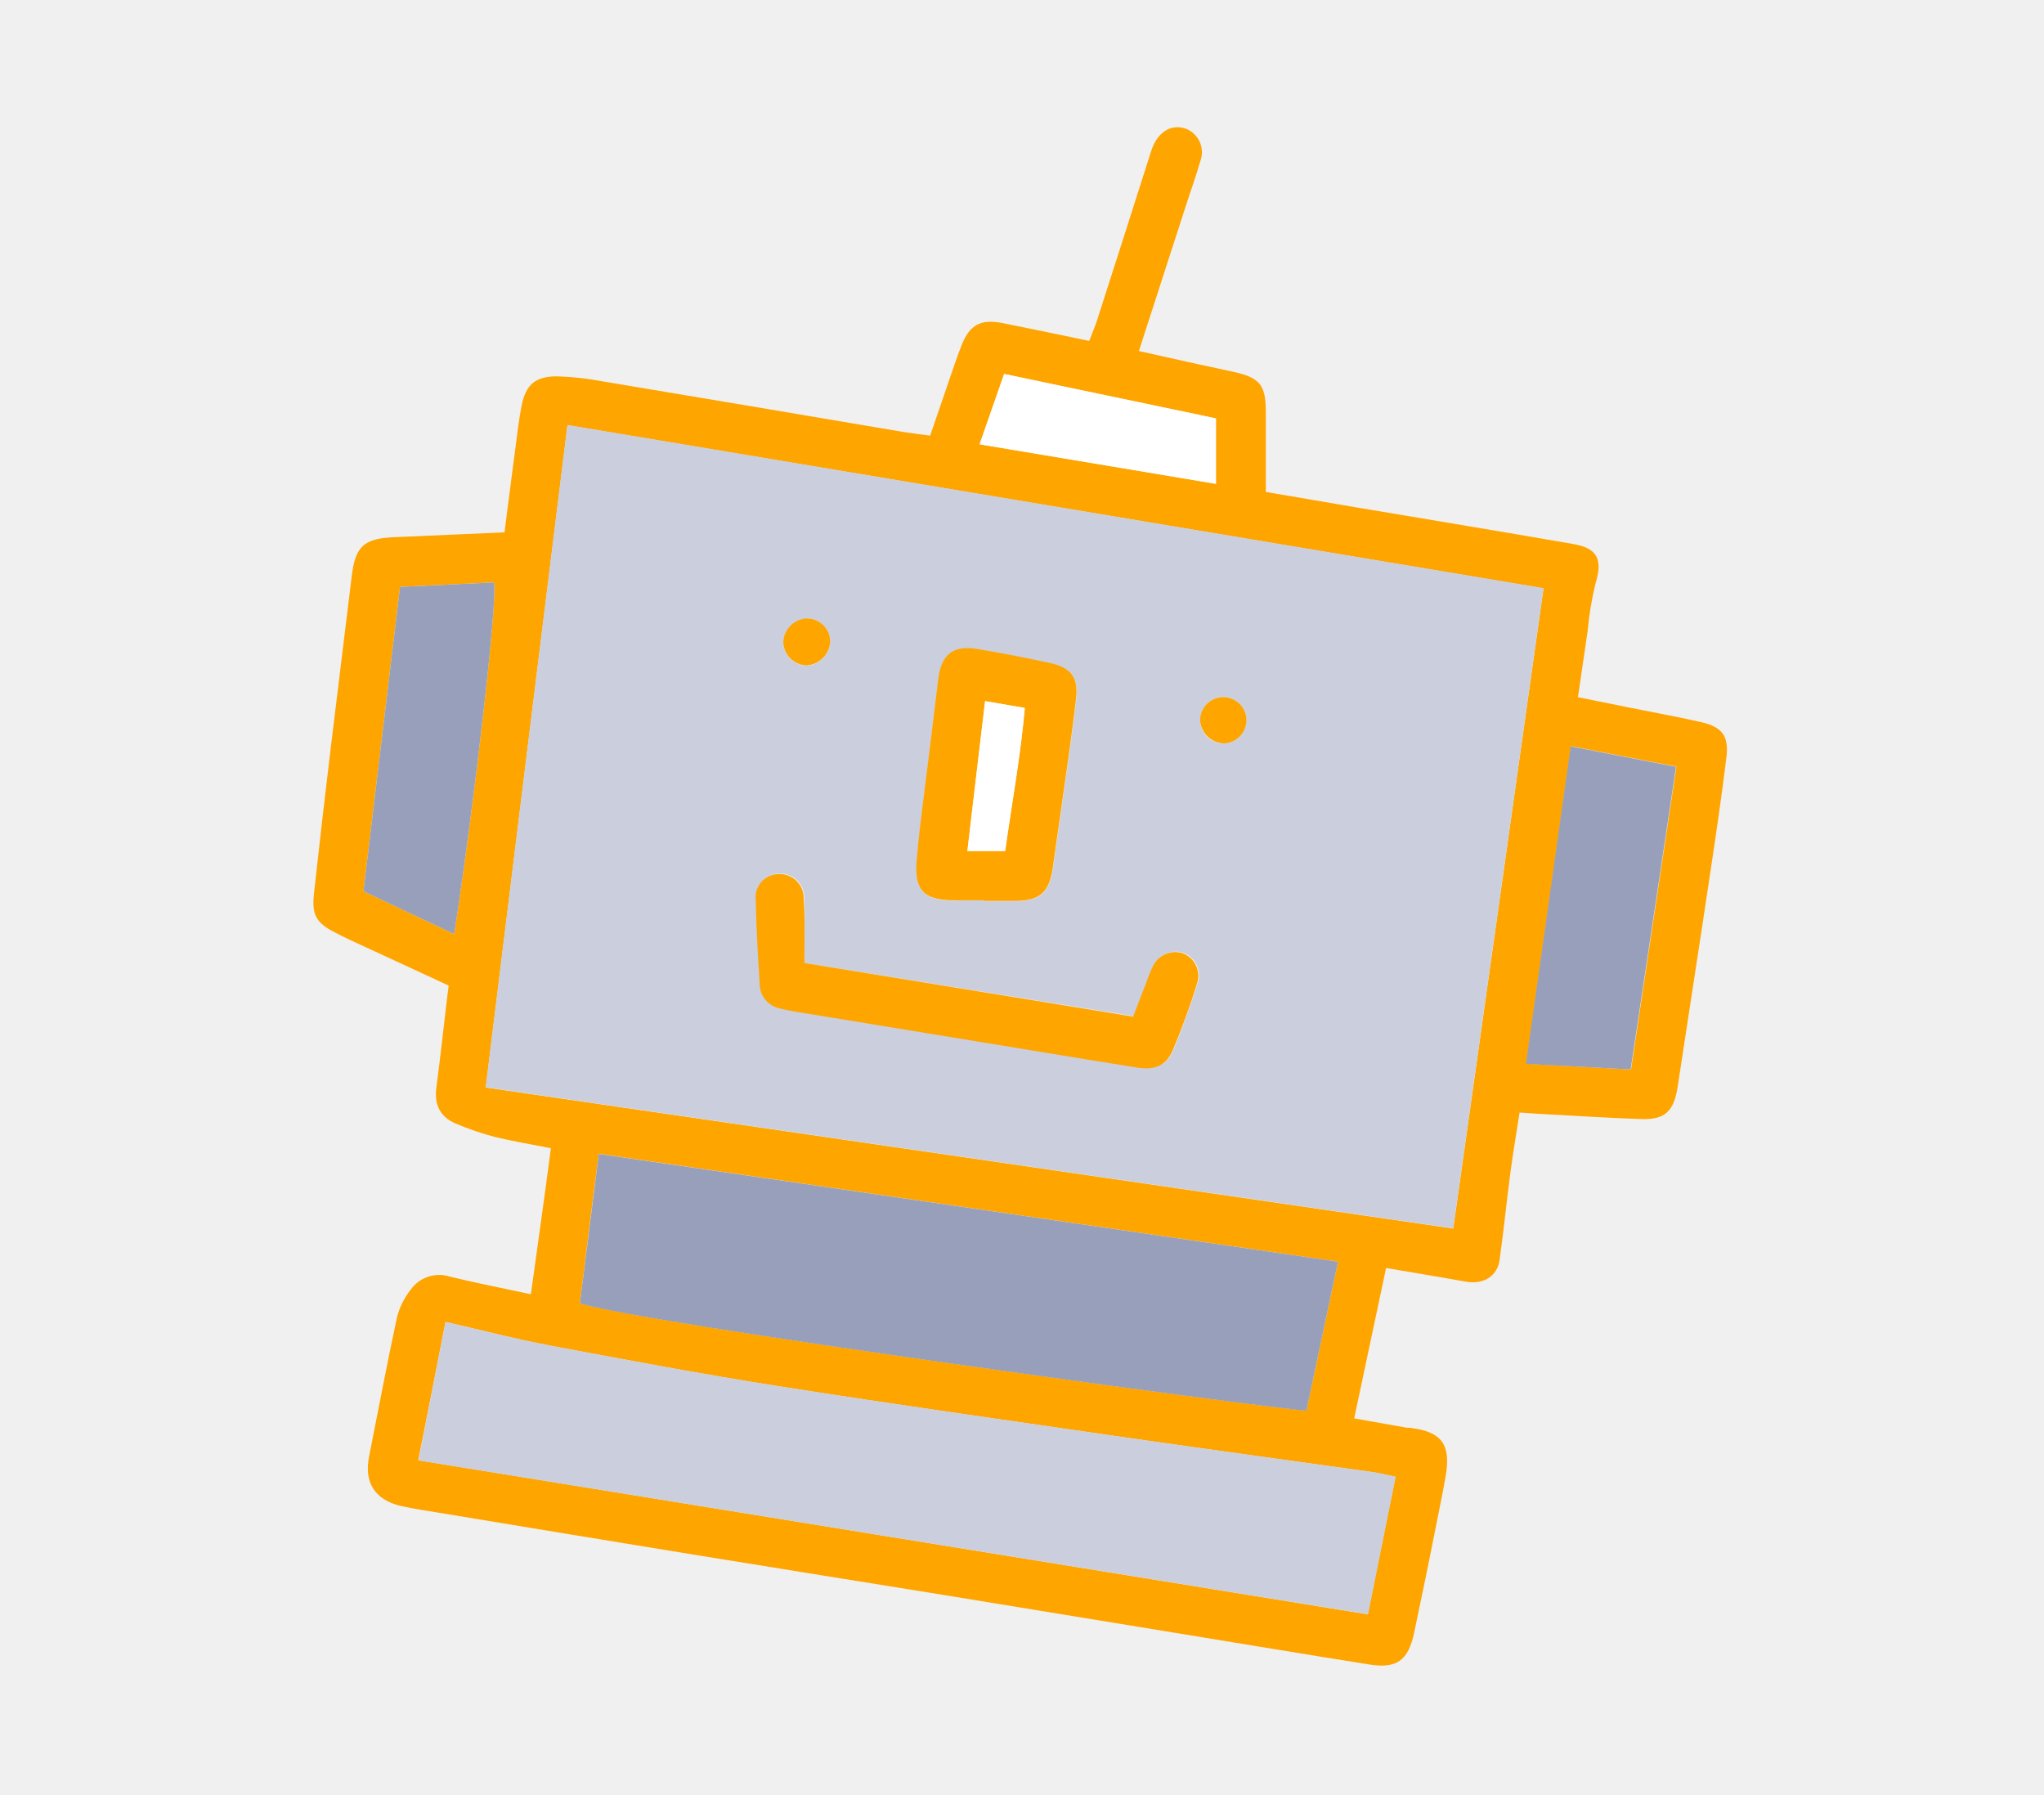
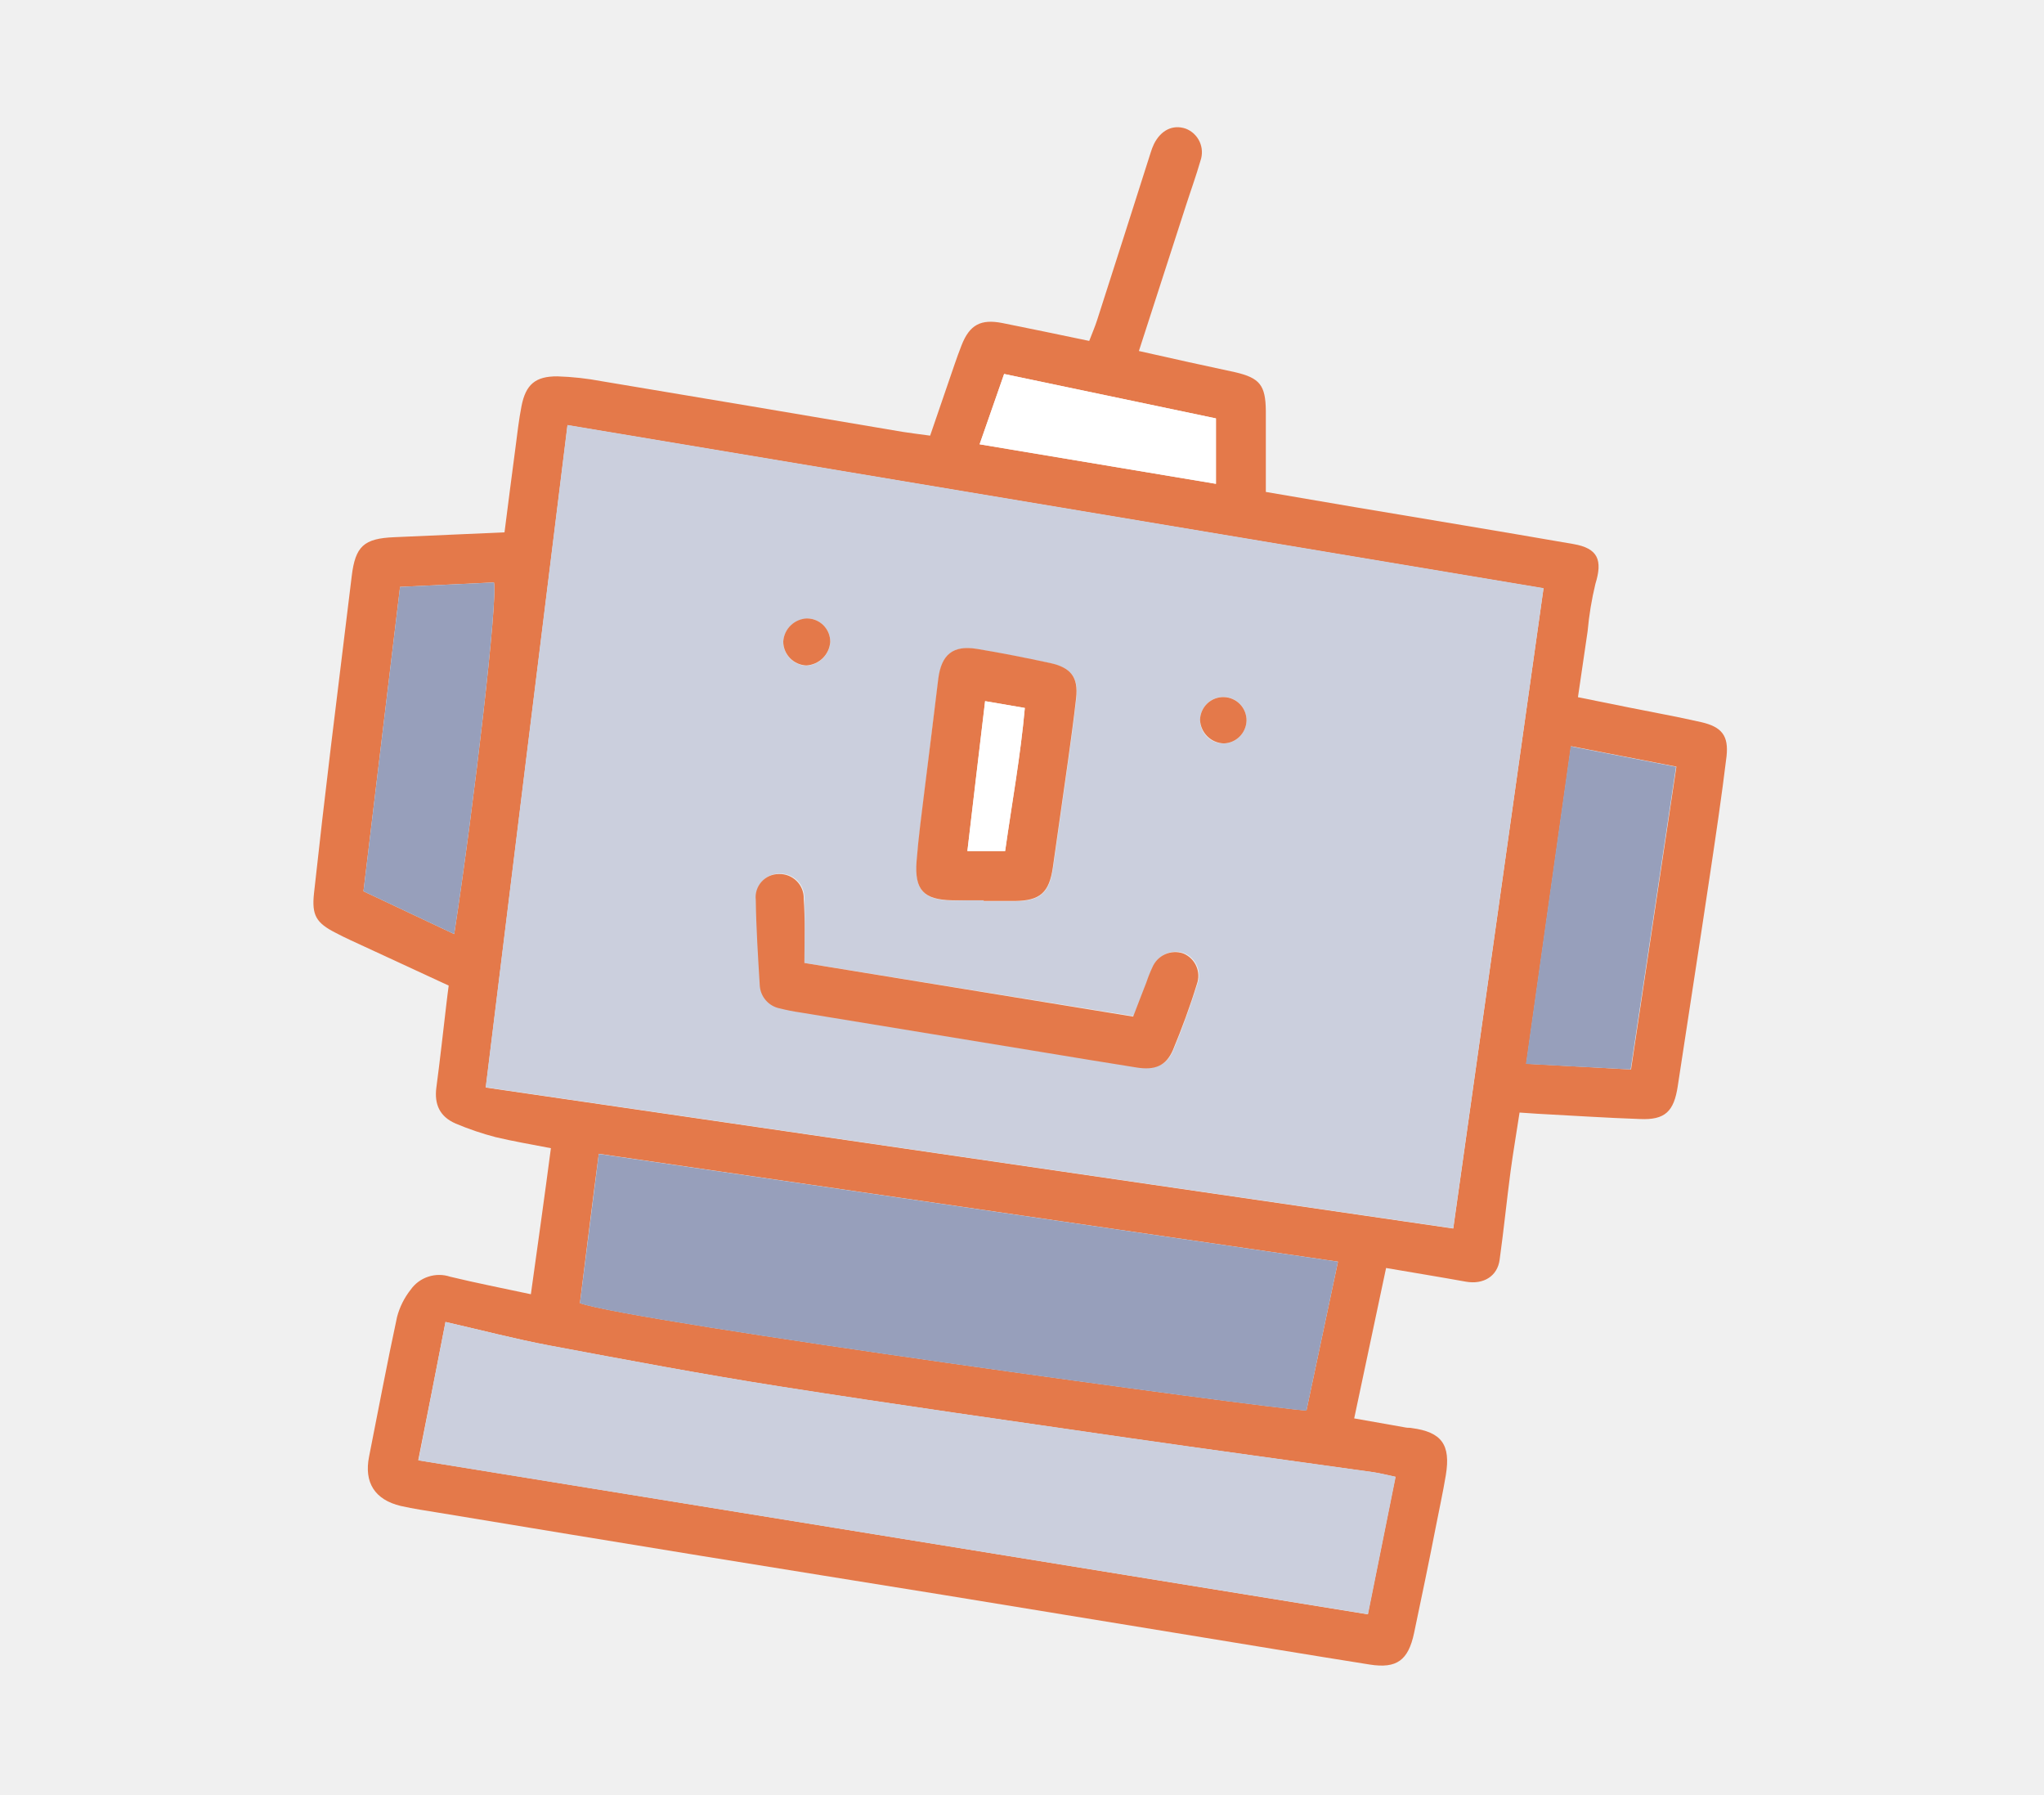
<svg xmlns="http://www.w3.org/2000/svg" width="90" height="79" viewBox="0 0 90 79" fill="none">
-   <path d="M22.214 23.435C22.379 22.148 22.532 20.936 22.694 19.727C22.775 19.106 22.844 18.482 22.964 17.87C23.15 16.937 23.564 16.559 24.548 16.568C25.199 16.589 25.848 16.66 26.489 16.781C30.915 17.519 35.337 18.263 39.755 19.013C40.127 19.073 40.505 19.115 40.955 19.178C41.217 18.412 41.479 17.648 41.741 16.886C41.939 16.319 42.122 15.749 42.341 15.194C42.695 14.294 43.187 14.033 44.141 14.222C45.395 14.471 46.643 14.735 47.96 15.008C48.083 14.684 48.212 14.39 48.308 14.09C49.098 11.634 49.884 9.176 50.666 6.716C50.705 6.585 50.754 6.458 50.813 6.335C51.113 5.735 51.638 5.468 52.208 5.663C52.478 5.766 52.698 5.972 52.82 6.235C52.941 6.499 52.955 6.799 52.859 7.073C52.664 7.751 52.421 8.417 52.205 9.089C51.527 11.189 50.852 13.268 50.147 15.452L52.322 15.938C53.012 16.091 53.708 16.238 54.395 16.388C55.472 16.64 55.724 16.961 55.736 18.086C55.736 18.986 55.736 19.886 55.736 20.786V21.656L59.636 22.322C62.852 22.862 66.071 23.393 69.284 23.951C70.361 24.137 70.574 24.653 70.247 25.706C70.082 26.39 69.968 27.086 69.905 27.788C69.767 28.724 69.629 29.663 69.479 30.692L71.723 31.145C72.788 31.361 73.859 31.55 74.918 31.793C75.818 32.003 76.118 32.393 76.022 33.293C75.809 35.048 75.548 36.797 75.287 38.543C74.825 41.636 74.342 44.723 73.874 47.813C73.706 48.926 73.319 49.313 72.209 49.262C70.709 49.211 69.209 49.109 67.709 49.031L66.908 48.977C66.773 49.877 66.626 50.714 66.512 51.566C66.341 52.859 66.212 54.155 66.032 55.448C65.939 56.183 65.315 56.564 64.532 56.42C63.386 56.213 62.237 56.027 61.031 55.82C60.557 58.055 60.104 60.2 59.627 62.441L61.916 62.846C61.997 62.861 62.081 62.846 62.162 62.867C63.473 63.041 63.884 63.593 63.662 64.937C63.533 65.714 63.362 66.485 63.212 67.259C62.912 68.801 62.588 70.346 62.264 71.888C62.009 73.088 61.505 73.466 60.311 73.277C57.545 72.839 54.782 72.377 52.019 71.927L41.474 70.202C37.958 69.632 34.439 69.074 30.926 68.501C27.058 67.871 23.194 67.236 19.334 66.596C18.77 66.503 18.203 66.422 17.648 66.296C16.499 66.023 16.025 65.261 16.25 64.127C16.658 62.075 17.042 60.02 17.483 57.974C17.598 57.537 17.803 57.128 18.083 56.774C18.273 56.505 18.545 56.304 18.859 56.202C19.172 56.099 19.51 56.1 19.823 56.204C20.957 56.48 22.106 56.702 23.375 56.975C23.675 54.812 23.975 52.703 24.257 50.546C23.408 50.381 22.607 50.246 21.824 50.06C21.222 49.903 20.632 49.703 20.06 49.46C19.367 49.16 19.115 48.62 19.214 47.873C19.379 46.634 19.514 45.389 19.661 44.147C19.688 43.904 19.721 43.664 19.757 43.388L16.055 41.675C15.635 41.48 15.212 41.294 14.798 41.075C13.919 40.631 13.721 40.295 13.826 39.323C14.06 37.185 14.306 35.049 14.564 32.915C14.864 30.401 15.185 27.89 15.485 25.376C15.644 24.047 16.016 23.702 17.369 23.648C18.95 23.582 20.525 23.51 22.214 23.435ZM67.964 25.901L24.989 18.719C23.789 28.436 22.589 38.084 21.389 47.876L63.989 54.083C65.318 44.639 66.632 35.333 67.964 25.892V25.901ZM19.616 58.196C19.211 60.275 18.824 62.255 18.416 64.283L60.224 71.066C60.638 69.011 61.031 67.049 61.442 65.015C61.085 64.94 60.776 64.856 60.461 64.811C56.861 64.304 53.243 63.815 49.637 63.296C44.537 62.555 39.404 61.832 34.301 61.031C30.914 60.497 27.545 59.861 24.176 59.231C22.7 58.949 21.221 58.562 19.616 58.196ZM58.916 55.541L26.366 50.792C26.066 53.057 25.805 55.223 25.535 57.365C27.779 58.178 55.835 62 57.524 62.093C57.98 59.945 58.436 57.797 58.913 55.541H58.916ZM71.816 47.081C72.488 42.602 73.145 38.213 73.814 33.749L69.176 32.849C68.51 37.58 67.865 42.164 67.205 46.829L71.816 47.081ZM20 41.12C20.9 35.234 21.929 26.294 21.749 25.64L17.615 25.835C17.069 30.374 16.538 34.79 16.004 39.236L20 41.12ZM53.54 18.419L44.213 16.463C43.841 17.531 43.508 18.491 43.133 19.559L53.54 21.299V18.419Z" fill="orange" />
+   <path d="M22.214 23.435C22.379 22.148 22.532 20.936 22.694 19.727C22.775 19.106 22.844 18.482 22.964 17.87C23.15 16.937 23.564 16.559 24.548 16.568C25.199 16.589 25.848 16.66 26.489 16.781C30.915 17.519 35.337 18.263 39.755 19.013C40.127 19.073 40.505 19.115 40.955 19.178C41.217 18.412 41.479 17.648 41.741 16.886C41.939 16.319 42.122 15.749 42.341 15.194C42.695 14.294 43.187 14.033 44.141 14.222C45.395 14.471 46.643 14.735 47.96 15.008C48.083 14.684 48.212 14.39 48.308 14.09C49.098 11.634 49.884 9.176 50.666 6.716C50.705 6.585 50.754 6.458 50.813 6.335C51.113 5.735 51.638 5.468 52.208 5.663C52.478 5.766 52.698 5.972 52.82 6.235C52.941 6.499 52.955 6.799 52.859 7.073C52.664 7.751 52.421 8.417 52.205 9.089C51.527 11.189 50.852 13.268 50.147 15.452L52.322 15.938C53.012 16.091 53.708 16.238 54.395 16.388C55.472 16.64 55.724 16.961 55.736 18.086C55.736 18.986 55.736 19.886 55.736 20.786V21.656L59.636 22.322C62.852 22.862 66.071 23.393 69.284 23.951C70.361 24.137 70.574 24.653 70.247 25.706C70.082 26.39 69.968 27.086 69.905 27.788C69.767 28.724 69.629 29.663 69.479 30.692L71.723 31.145C72.788 31.361 73.859 31.55 74.918 31.793C75.818 32.003 76.118 32.393 76.022 33.293C75.809 35.048 75.548 36.797 75.287 38.543C74.825 41.636 74.342 44.723 73.874 47.813C73.706 48.926 73.319 49.313 72.209 49.262C70.709 49.211 69.209 49.109 67.709 49.031L66.908 48.977C66.773 49.877 66.626 50.714 66.512 51.566C66.341 52.859 66.212 54.155 66.032 55.448C65.939 56.183 65.315 56.564 64.532 56.42C63.386 56.213 62.237 56.027 61.031 55.82C60.557 58.055 60.104 60.2 59.627 62.441L61.916 62.846C61.997 62.861 62.081 62.846 62.162 62.867C63.473 63.041 63.884 63.593 63.662 64.937C63.533 65.714 63.362 66.485 63.212 67.259C62.912 68.801 62.588 70.346 62.264 71.888C62.009 73.088 61.505 73.466 60.311 73.277C57.545 72.839 54.782 72.377 52.019 71.927L41.474 70.202C37.958 69.632 34.439 69.074 30.926 68.501C27.058 67.871 23.194 67.236 19.334 66.596C18.77 66.503 18.203 66.422 17.648 66.296C16.499 66.023 16.025 65.261 16.25 64.127C16.658 62.075 17.042 60.02 17.483 57.974C17.598 57.537 17.803 57.128 18.083 56.774C18.273 56.505 18.545 56.304 18.859 56.202C19.172 56.099 19.51 56.1 19.823 56.204C20.957 56.48 22.106 56.702 23.375 56.975C23.675 54.812 23.975 52.703 24.257 50.546C23.408 50.381 22.607 50.246 21.824 50.06C21.222 49.903 20.632 49.703 20.06 49.46C19.367 49.16 19.115 48.62 19.214 47.873C19.379 46.634 19.514 45.389 19.661 44.147C19.688 43.904 19.721 43.664 19.757 43.388L16.055 41.675C15.635 41.48 15.212 41.294 14.798 41.075C13.919 40.631 13.721 40.295 13.826 39.323C14.06 37.185 14.306 35.049 14.564 32.915C14.864 30.401 15.185 27.89 15.485 25.376C15.644 24.047 16.016 23.702 17.369 23.648C18.95 23.582 20.525 23.51 22.214 23.435ZM67.964 25.901L24.989 18.719C23.789 28.436 22.589 38.084 21.389 47.876L63.989 54.083C65.318 44.639 66.632 35.333 67.964 25.892V25.901ZM19.616 58.196C19.211 60.275 18.824 62.255 18.416 64.283L60.224 71.066C60.638 69.011 61.031 67.049 61.442 65.015C61.085 64.94 60.776 64.856 60.461 64.811C56.861 64.304 53.243 63.815 49.637 63.296C44.537 62.555 39.404 61.832 34.301 61.031C30.914 60.497 27.545 59.861 24.176 59.231C22.7 58.949 21.221 58.562 19.616 58.196ZM58.916 55.541L26.366 50.792C26.066 53.057 25.805 55.223 25.535 57.365C27.779 58.178 55.835 62 57.524 62.093C57.98 59.945 58.436 57.797 58.913 55.541H58.916ZM71.816 47.081C72.488 42.602 73.145 38.213 73.814 33.749L69.176 32.849C68.51 37.58 67.865 42.164 67.205 46.829L71.816 47.081ZM20 41.12C20.9 35.234 21.929 26.294 21.749 25.64L17.615 25.835C17.069 30.374 16.538 34.79 16.004 39.236L20 41.12ZM53.54 18.419L44.213 16.463C43.841 17.531 43.508 18.491 43.133 19.559L53.54 21.299V18.419Z" fill="#e4794a" />
  <path d="M67.963 25.891C66.632 35.323 65.317 44.629 63.986 54.073L21.386 47.866C22.585 38.074 23.785 28.426 24.985 18.709L67.963 25.891ZM35.419 42.391C35.419 41.389 35.456 40.468 35.419 39.547C35.424 39.403 35.398 39.259 35.345 39.125C35.292 38.991 35.212 38.87 35.11 38.768C35.008 38.666 34.886 38.586 34.752 38.532C34.618 38.479 34.475 38.454 34.331 38.458C34.186 38.457 34.043 38.486 33.91 38.544C33.778 38.602 33.659 38.688 33.562 38.796C33.466 38.903 33.393 39.03 33.349 39.168C33.305 39.306 33.291 39.451 33.307 39.595C33.325 40.843 33.407 42.094 33.481 43.342C33.492 43.591 33.587 43.829 33.75 44.017C33.914 44.205 34.136 44.332 34.382 44.377C34.671 44.45 34.965 44.508 35.261 44.551L45.874 46.291C47.267 46.519 48.661 46.753 50.056 46.972C50.891 47.101 51.386 46.9 51.673 46.21C52.069 45.259 52.417 44.284 52.73 43.303C52.824 43.044 52.813 42.759 52.702 42.507C52.59 42.255 52.385 42.057 52.13 41.953C51.87 41.864 51.586 41.877 51.335 41.988C51.084 42.099 50.885 42.301 50.776 42.553C50.672 42.774 50.581 43.002 50.504 43.234C50.312 43.732 50.123 44.23 49.925 44.734L35.419 42.391ZM43.319 39.646V39.676H44.708C45.812 39.661 46.208 39.307 46.37 38.2C46.462 37.552 46.556 36.907 46.645 36.259C46.901 34.429 47.182 32.599 47.392 30.76C47.504 29.815 47.158 29.395 46.234 29.197C45.172 28.969 44.102 28.762 43.031 28.579C41.959 28.396 41.459 28.819 41.324 29.905C41.12 31.525 40.91 33.142 40.724 34.765C40.594 35.818 40.45 36.865 40.37 37.927C40.273 39.199 40.669 39.619 41.938 39.646C42.392 39.64 42.853 39.631 43.319 39.631V39.646ZM35.539 27.238C35.268 27.247 35.01 27.356 34.815 27.545C34.62 27.735 34.503 27.99 34.486 28.261C34.49 28.532 34.597 28.792 34.787 28.987C34.976 29.182 35.232 29.297 35.504 29.308C35.774 29.293 36.03 29.18 36.224 28.99C36.418 28.8 36.536 28.546 36.556 28.276C36.56 28.14 36.536 28.004 36.487 27.877C36.438 27.75 36.364 27.634 36.269 27.536C36.174 27.438 36.061 27.36 35.936 27.306C35.81 27.252 35.676 27.224 35.539 27.223V27.238ZM54.886 31.738C54.893 31.533 54.838 31.331 54.729 31.159C54.619 30.985 54.46 30.849 54.273 30.767C54.085 30.686 53.877 30.662 53.676 30.7C53.475 30.737 53.289 30.834 53.144 30.979C52.998 31.123 52.9 31.307 52.86 31.508C52.821 31.709 52.843 31.917 52.923 32.105C53.003 32.294 53.137 32.454 53.309 32.565C53.481 32.676 53.683 32.733 53.888 32.728C54.149 32.719 54.397 32.612 54.582 32.428C54.767 32.243 54.876 31.996 54.886 31.735V31.738Z" fill="#CBCFDD" />
  <path d="M19.616 58.195C21.221 58.561 22.694 58.948 24.188 59.227C27.557 59.86 30.926 60.496 34.313 61.027C39.413 61.828 44.534 62.551 49.649 63.292C53.249 63.811 56.864 64.3 60.473 64.807C60.773 64.852 61.097 64.936 61.454 65.011C61.043 67.045 60.65 69.007 60.236 71.062L18.428 64.291C18.824 62.254 19.211 60.274 19.616 58.195Z" fill="#CBCFDD" />
  <path d="M58.913 55.542C58.436 57.798 57.98 59.946 57.524 62.1C55.85 62.007 27.779 58.185 25.535 57.372C25.805 55.23 26.078 53.064 26.366 50.799L58.913 55.542Z" fill="#979FBB" />
  <path d="M71.8 47.08L67.189 46.837C67.85 42.172 68.494 37.588 69.16 32.857L73.798 33.757C73.129 38.212 72.472 42.601 71.8 47.08Z" fill="#979FBB" />
  <path d="M20 41.121L16.004 39.237C16.538 34.791 17.069 30.375 17.615 25.836L21.749 25.641C21.929 26.295 20.9 35.235 20 41.121Z" fill="#979FBB" />
  <path d="M53.54 18.419V21.299L43.133 19.559C43.508 18.491 43.841 17.531 44.213 16.463L53.54 18.419Z" fill="white" />
-   <path d="M35.419 42.392L49.895 44.753C50.093 44.237 50.282 43.739 50.474 43.253C50.551 43.021 50.642 42.793 50.746 42.572C50.855 42.32 51.054 42.118 51.305 42.007C51.556 41.896 51.84 41.883 52.099 41.972C52.355 42.076 52.56 42.274 52.672 42.526C52.783 42.778 52.794 43.063 52.7 43.322C52.4 44.303 52.039 45.278 51.644 46.229C51.343 46.919 50.861 47.129 50.026 46.991C48.632 46.772 47.236 46.538 45.844 46.31L35.23 44.57C34.935 44.527 34.641 44.469 34.352 44.396C34.106 44.351 33.883 44.224 33.72 44.036C33.556 43.848 33.462 43.61 33.452 43.361C33.377 42.113 33.295 40.862 33.278 39.614C33.261 39.47 33.275 39.325 33.319 39.187C33.363 39.049 33.436 38.922 33.532 38.815C33.629 38.707 33.748 38.621 33.88 38.563C34.013 38.505 34.156 38.476 34.3 38.477C34.445 38.473 34.588 38.498 34.722 38.551C34.856 38.605 34.978 38.685 35.08 38.787C35.182 38.889 35.262 39.01 35.315 39.144C35.368 39.278 35.394 39.422 35.389 39.566C35.456 40.454 35.419 41.375 35.419 42.392Z" fill="orange" />
-   <path d="M43.319 39.633C42.854 39.633 42.392 39.633 41.927 39.633C40.67 39.606 40.262 39.186 40.358 37.914C40.439 36.858 40.583 35.814 40.712 34.752C40.91 33.129 41.12 31.512 41.312 29.892C41.447 28.806 41.966 28.392 43.019 28.566C44.072 28.74 45.161 28.956 46.223 29.184C47.147 29.382 47.492 29.802 47.381 30.747C47.171 32.586 46.889 34.416 46.634 36.246C46.544 36.894 46.451 37.539 46.358 38.187C46.196 39.294 45.8 39.648 44.696 39.663H43.307L43.319 39.633ZM43.376 30.867C43.109 33.123 42.857 35.262 42.596 37.467H44.258C44.558 35.367 44.936 33.291 45.125 31.167L43.376 30.867Z" fill="orange" />
-   <path d="M35.54 27.225C35.675 27.226 35.808 27.254 35.932 27.306C36.056 27.359 36.169 27.436 36.264 27.532C36.358 27.629 36.432 27.743 36.483 27.868C36.533 27.994 36.558 28.128 36.556 28.263C36.536 28.533 36.418 28.787 36.224 28.977C36.03 29.166 35.774 29.279 35.504 29.295C35.232 29.283 34.976 29.168 34.787 28.974C34.597 28.779 34.49 28.519 34.487 28.248C34.503 27.977 34.62 27.721 34.815 27.532C35.01 27.343 35.268 27.233 35.54 27.225Z" fill="orange" />
-   <path d="M54.886 31.736C54.875 31.997 54.766 32.243 54.581 32.427C54.396 32.611 54.148 32.718 53.887 32.726C53.613 32.718 53.353 32.606 53.158 32.413C52.964 32.219 52.85 31.959 52.84 31.685C52.847 31.414 52.961 31.157 53.158 30.969C53.355 30.782 53.617 30.681 53.889 30.688C54.16 30.695 54.418 30.809 54.605 31.006C54.792 31.202 54.893 31.465 54.886 31.736Z" fill="orange" />
+   <path d="M35.419 42.392L49.895 44.753C50.093 44.237 50.282 43.739 50.474 43.253C50.551 43.021 50.642 42.793 50.746 42.572C50.855 42.32 51.054 42.118 51.305 42.007C51.556 41.896 51.84 41.883 52.099 41.972C52.355 42.076 52.56 42.274 52.672 42.526C52.783 42.778 52.794 43.063 52.7 43.322C52.4 44.303 52.039 45.278 51.644 46.229C51.343 46.919 50.861 47.129 50.026 46.991C48.632 46.772 47.236 46.538 45.844 46.31L35.23 44.57C34.935 44.527 34.641 44.469 34.352 44.396C34.106 44.351 33.883 44.224 33.72 44.036C33.556 43.848 33.462 43.61 33.452 43.361C33.377 42.113 33.295 40.862 33.278 39.614C33.261 39.47 33.275 39.325 33.319 39.187C33.363 39.049 33.436 38.922 33.532 38.815C33.629 38.707 33.748 38.621 33.88 38.563C34.013 38.505 34.156 38.476 34.3 38.477C34.445 38.473 34.588 38.498 34.722 38.551C34.856 38.605 34.978 38.685 35.08 38.787C35.182 38.889 35.262 39.01 35.315 39.144C35.368 39.278 35.394 39.422 35.389 39.566C35.456 40.454 35.419 41.375 35.419 42.392Z" fill="#e4794a" />
+   <path d="M43.319 39.633C42.854 39.633 42.392 39.633 41.927 39.633C40.67 39.606 40.262 39.186 40.358 37.914C40.439 36.858 40.583 35.814 40.712 34.752C40.91 33.129 41.12 31.512 41.312 29.892C41.447 28.806 41.966 28.392 43.019 28.566C44.072 28.74 45.161 28.956 46.223 29.184C47.147 29.382 47.492 29.802 47.381 30.747C47.171 32.586 46.889 34.416 46.634 36.246C46.544 36.894 46.451 37.539 46.358 38.187C46.196 39.294 45.8 39.648 44.696 39.663H43.307L43.319 39.633ZM43.376 30.867C43.109 33.123 42.857 35.262 42.596 37.467H44.258C44.558 35.367 44.936 33.291 45.125 31.167L43.376 30.867Z" fill="#e4794a" />
+   <path d="M35.54 27.225C35.675 27.226 35.808 27.254 35.932 27.306C36.056 27.359 36.169 27.436 36.264 27.532C36.358 27.629 36.432 27.743 36.483 27.868C36.533 27.994 36.558 28.128 36.556 28.263C36.536 28.533 36.418 28.787 36.224 28.977C36.03 29.166 35.774 29.279 35.504 29.295C35.232 29.283 34.976 29.168 34.787 28.974C34.597 28.779 34.49 28.519 34.487 28.248C34.503 27.977 34.62 27.721 34.815 27.532C35.01 27.343 35.268 27.233 35.54 27.225Z" fill="#e4794a" />
+   <path d="M54.886 31.736C54.875 31.997 54.766 32.243 54.581 32.427C54.396 32.611 54.148 32.718 53.887 32.726C53.613 32.718 53.353 32.606 53.158 32.413C52.964 32.219 52.85 31.959 52.84 31.685C52.847 31.414 52.961 31.157 53.158 30.969C53.355 30.782 53.617 30.681 53.889 30.688C54.16 30.695 54.418 30.809 54.605 31.006C54.792 31.202 54.893 31.465 54.886 31.736Z" fill="#e4794a" />
  <path d="M43.375 30.865L45.124 31.165C44.935 33.265 44.554 35.341 44.257 37.465H42.595C42.856 35.26 43.099 33.121 43.375 30.865Z" fill="white" />
</svg>
